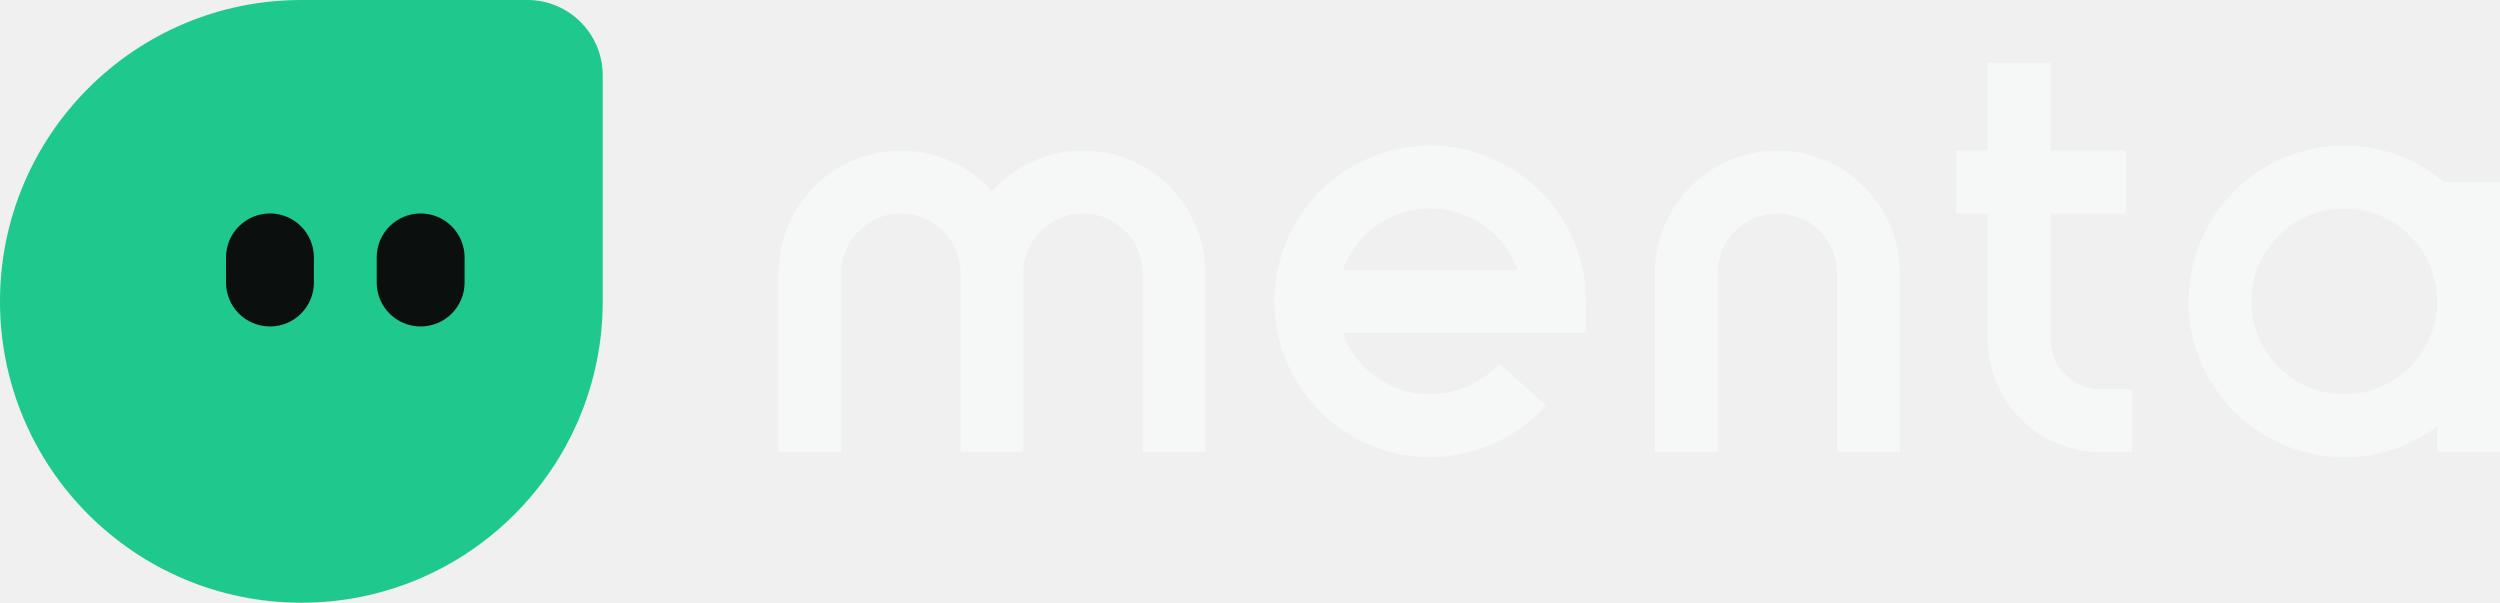
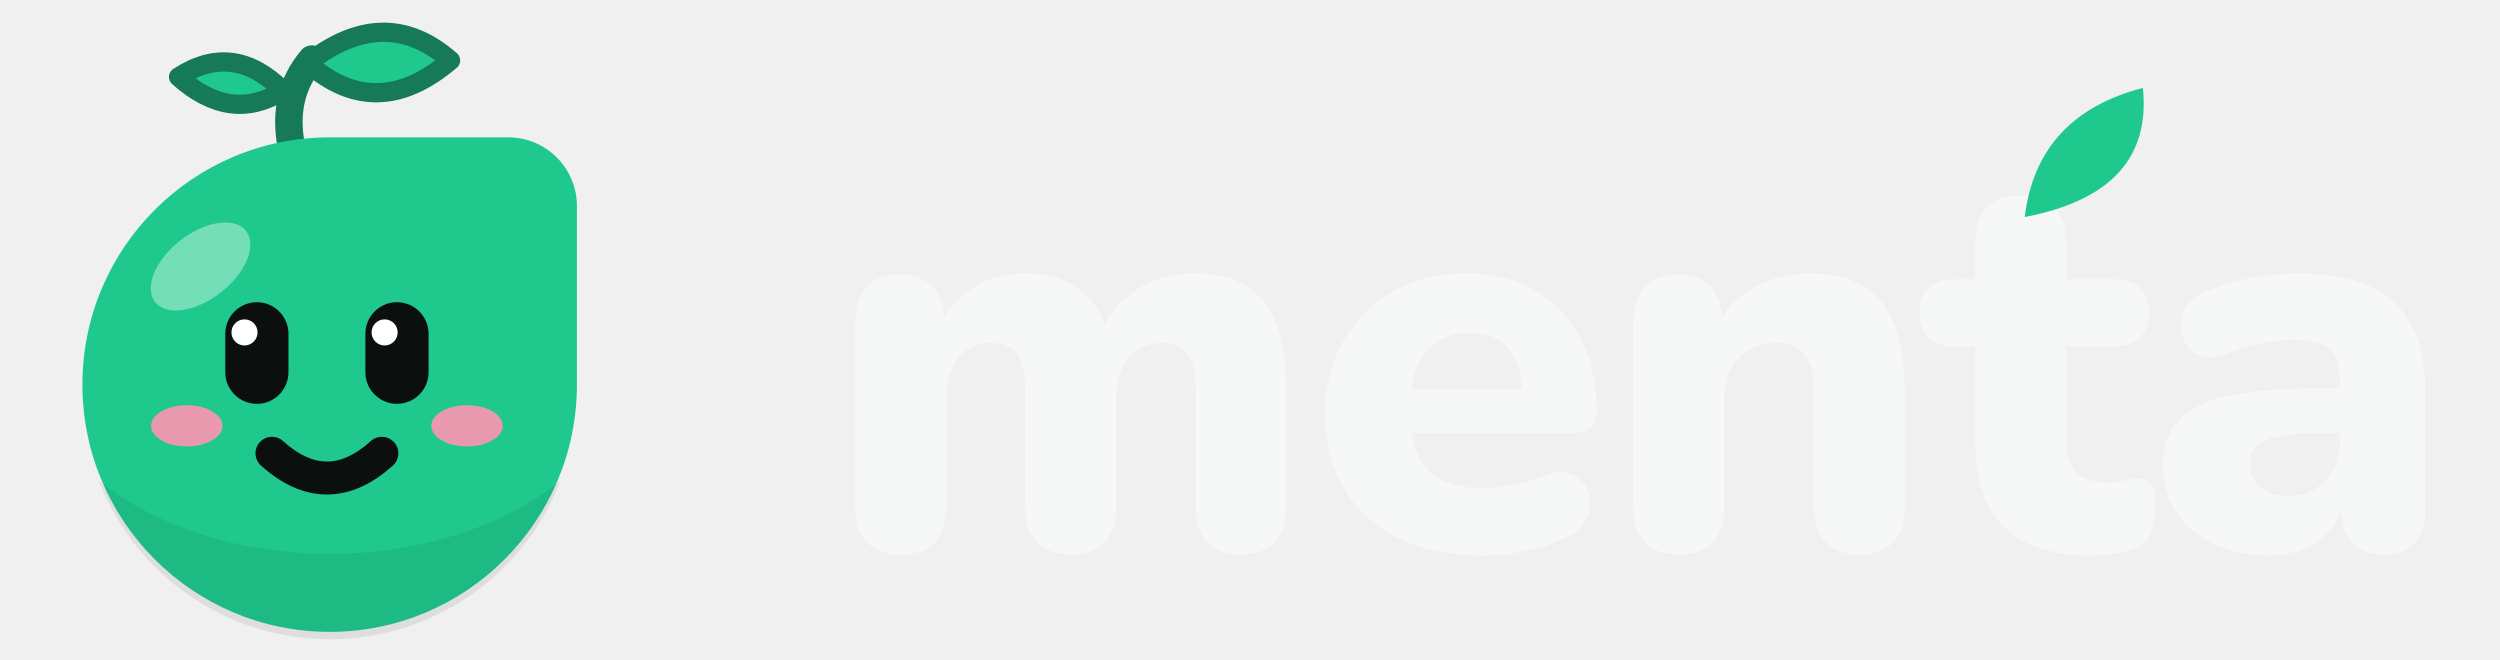
- <svg xmlns="http://www.w3.org/2000/svg" viewBox="0 0 199.1 48" role="img" aria-label="Menta">
-   <path fill="#1FC98E" d="M24 0h18a6 6 0 0 1 6 6v18A24 24 0 1 1 24 0z" />
-   <path fill="#0B0F0E" d="M18 20.5a3.5 3.5 0 0 1 7 0v2a3.5 3.5 0 0 1-7 0zM30 20.5a3.5 3.5 0 0 1 7 0v2a3.5 3.5 0 0 1-7 0z" />
-   <path fill="none" stroke="#F6F8F7" stroke-width="5" transform="translate(62 -4)" d="M2.5 40V25.75a7.25 7.25 0 0 1 14.5 0V40M17 25.75a7.25 7.25 0 0 1 14.5 0V40M42 28H61.8A9.9 9.9 0 1 0 59.26 34.62M72.3 40V25.75a7.25 7.25 0 0 1 14.5 0V40M98.8 9V31a6.5 6.5 0 0 0 6.5 6.5H107.8M93.8 18.5H107.3M134.6 18.5V40M134.6 28A9.9 9.9 0 1 0 134.6 28.01" />
+ <svg xmlns="http://www.w3.org/2000/svg" viewBox="0 0 182 48" role="img" aria-label="Menta">
+   <path fill="none" stroke="#167957" stroke-width="2" stroke-linecap="round" d="M21.2 10.6q-.7-3.7 1.5-6.3" />
+   <path fill="#1FC98E" stroke="#167957" stroke-width="1.4" stroke-linejoin="round" d="M22.4 4.6q5.6-4.4 10.4-.2q-5.4 4.6-10.4.2z" />
+   <path fill="#1FC98E" stroke="#167957" stroke-width="1.4" stroke-linejoin="round" d="M20.6 6.6q-3.6-3.6-7.6-1q3.8 3.4 7.6 1z" />
+   <path fill="#1FC98E" d="M24 10h13a5 5 0 0 1 5 5v13A18 18 0 1 1 24 10z" />
+   <path fill="#0B0F0E" opacity=".08" d="M7.2 35a18 18 0 0 0 33.6 0a22 15 0 0 1-33.6 0z" />
+   <ellipse cx="14.6" cy="19.4" rx="4.2" ry="2.4" transform="rotate(-38 14.6 19.4)" fill="#fff" opacity=".38" />
+   <g fill="#FF94B0" opacity=".9">
+     <ellipse cx="13.6" cy="31" rx="2.6" ry="1.5" />
+     <ellipse cx="34" cy="31" rx="2.6" ry="1.5" />
+   </g>
+   <path fill="#0B0F0E" d="M16.4 24.3a2.3 2.3 0 0 1 4.6 0v2.8a2.3 2.3 0 0 1-4.6 0zM26.6 24.3a2.3 2.3 0 0 1 4.6 0v2.8a2.3 2.3 0 0 1-4.6 0z" />
+   <g fill="#fff">
+     <circle cx="17.8" cy="24.2" r=".95" />
+     <circle cx="28" cy="24.2" r=".95" />
+   </g>
+   <path fill="none" stroke="#0B0F0E" stroke-width="2.4" stroke-linecap="round" d="M19.8 33q4 3.6 8 0" />
+   <g transform="translate(60 40)">
+     <path fill="#F6F8F7" d="M5.56 0.36Q3.98 0.36 3.13 -0.5Q2.28 -1.36 2.28 -2.98V-16.69Q2.28 -18.31 3.12 -19.16Q3.96 -20.01 5.5 -20.01Q7.04 -20.01 7.87 -19.16Q8.7 -18.31 8.7 -16.69V-14.33L8.26 -16.1Q9.08 -17.91 10.75 -19Q12.42 -20.09 14.7 -20.09Q16.91 -20.09 18.44 -19.03Q19.97 -17.97 20.65 -15.78H20.09Q20.98 -17.79 22.81 -18.94Q24.64 -20.09 26.95 -20.09Q29.23 -20.09 30.71 -19.18Q32.18 -18.28 32.91 -16.42Q33.64 -14.56 33.64 -11.71V-2.98Q33.64 -1.36 32.78 -0.5Q31.92 0.36 30.34 0.36Q28.76 0.36 27.91 -0.5Q27.06 -1.36 27.06 -2.98V-11.51Q27.06 -13.37 26.49 -14.2Q25.93 -15.03 24.57 -15.03Q22.99 -15.03 22.11 -13.91Q21.24 -12.79 21.24 -10.71V-2.98Q21.24 -1.36 20.39 -0.5Q19.54 0.36 17.96 0.36Q16.38 0.36 15.52 -0.5Q14.66 -1.36 14.66 -2.98V-11.51Q14.66 -13.37 14.09 -14.2Q13.52 -15.03 12.18 -15.03Q10.61 -15.03 9.73 -13.91Q8.86 -12.79 8.86 -10.71V-2.98Q8.86 0.36 5.56 0.36Z M47.9 0.44Q44.37 0.44 41.81 -0.82Q39.25 -2.08 37.87 -4.39Q36.49 -6.7 36.49 -9.84Q36.49 -12.88 37.81 -15.18Q39.13 -17.47 41.44 -18.78Q43.76 -20.09 46.71 -20.09Q48.89 -20.09 50.64 -19.38Q52.4 -18.68 53.65 -17.36Q54.91 -16.04 55.57 -14.17Q56.23 -12.3 56.23 -9.99Q56.23 -9.21 55.76 -8.83Q55.3 -8.45 54.36 -8.45H41.96V-11.69H51.43L50.81 -11.17Q50.81 -12.72 50.37 -13.73Q49.92 -14.75 49.08 -15.26Q48.24 -15.78 47.01 -15.78Q45.65 -15.78 44.67 -15.15Q43.69 -14.52 43.18 -13.32Q42.66 -12.12 42.66 -10.37V-10.05Q42.66 -7.1 43.99 -5.77Q45.32 -4.45 48.05 -4.45Q48.98 -4.45 50.17 -4.67Q51.35 -4.89 52.42 -5.36Q53.41 -5.78 54.14 -5.58Q54.88 -5.38 55.29 -4.82Q55.7 -4.25 55.75 -3.51Q55.8 -2.77 55.41 -2.07Q55.03 -1.38 54.16 -0.96Q52.78 -0.25 51.14 0.09Q49.5 0.44 47.9 0.44Z M62.2 0.36Q60.62 0.36 59.77 -0.5Q58.92 -1.36 58.92 -2.98V-16.69Q58.92 -18.31 59.76 -19.16Q60.6 -20.01 62.14 -20.01Q63.68 -20.01 64.51 -19.16Q65.34 -18.31 65.34 -16.69V-14.62L64.9 -16.1Q65.84 -18.03 67.64 -19.06Q69.45 -20.09 71.73 -20.09Q74.09 -20.09 75.61 -19.18Q77.13 -18.28 77.89 -16.42Q78.65 -14.56 78.65 -11.71V-2.98Q78.65 -1.36 77.8 -0.5Q76.95 0.36 75.37 0.36Q73.79 0.36 72.93 -0.5Q72.07 -1.36 72.07 -2.98V-11.43Q72.07 -13.35 71.39 -14.19Q70.71 -15.03 69.35 -15.03Q67.61 -15.03 66.55 -13.92Q65.5 -12.8 65.5 -10.94V-2.98Q65.5 0.36 62.2 0.36Z M92.35 0.44Q89.46 0.44 87.56 -0.48Q85.66 -1.4 84.73 -3.21Q83.81 -5.03 83.81 -7.76V-14.79H82.28Q81.07 -14.79 80.41 -15.42Q79.75 -16.06 79.75 -17.22Q79.75 -18.41 80.41 -19.03Q81.07 -19.66 82.28 -19.66H83.81V-22.44Q83.81 -24.06 84.67 -24.91Q85.53 -25.76 87.11 -25.76Q88.69 -25.76 89.54 -24.91Q90.39 -24.06 90.39 -22.44V-19.66H93.9Q95.13 -19.66 95.78 -19.03Q96.44 -18.41 96.44 -17.22Q96.44 -16.06 95.78 -15.42Q95.13 -14.79 93.9 -14.79H90.39V-8Q90.39 -6.42 91.12 -5.65Q91.86 -4.88 93.47 -4.88Q94.06 -4.88 94.58 -5Q95.1 -5.12 95.53 -5.14Q96.13 -5.18 96.52 -4.78Q96.9 -4.37 96.9 -3.01Q96.9 -1.92 96.57 -1.15Q96.23 -0.38 95.36 -0.04Q94.8 0.16 93.88 0.3Q92.95 0.44 92.35 0.44Z M105.1 0.44Q102.87 0.44 101.14 -0.4Q99.42 -1.24 98.45 -2.69Q97.48 -4.14 97.48 -5.97Q97.48 -8.13 98.6 -9.38Q99.72 -10.63 102.22 -11.18Q104.72 -11.73 108.87 -11.73H111.02V-8.49H108.87Q107.07 -8.49 105.95 -8.26Q104.82 -8.03 104.3 -7.55Q103.79 -7.06 103.79 -6.25Q103.79 -5.21 104.51 -4.56Q105.23 -3.9 106.58 -3.9Q107.66 -3.9 108.49 -4.38Q109.33 -4.87 109.84 -5.73Q110.34 -6.59 110.34 -7.73V-12.34Q110.34 -13.95 109.58 -14.61Q108.81 -15.27 106.94 -15.27Q105.91 -15.27 104.69 -15.03Q103.46 -14.8 101.96 -14.22Q100.98 -13.84 100.25 -14.08Q99.53 -14.33 99.14 -14.95Q98.76 -15.58 98.77 -16.33Q98.78 -17.08 99.23 -17.78Q99.68 -18.47 100.67 -18.83Q102.55 -19.55 104.2 -19.82Q105.85 -20.09 107.22 -20.09Q110.4 -20.09 112.46 -19.17Q114.52 -18.24 115.54 -16.33Q116.57 -14.43 116.57 -11.46V-2.98Q116.57 -1.36 115.79 -0.5Q115.01 0.36 113.53 0.36Q112.04 0.36 111.24 -0.5Q110.44 -1.36 110.44 -2.98V-4.24L110.71 -3.84Q110.48 -2.53 109.73 -1.58Q108.98 -0.62 107.8 -0.09Q106.63 0.44 105.1 0.44Z" />
+     <path fill="#1FC98E" d="M87.4 -24.2q.9-7.4 8.6-9.4q.8 7.6-8.6 9.4z" />
+   </g>
</svg>
